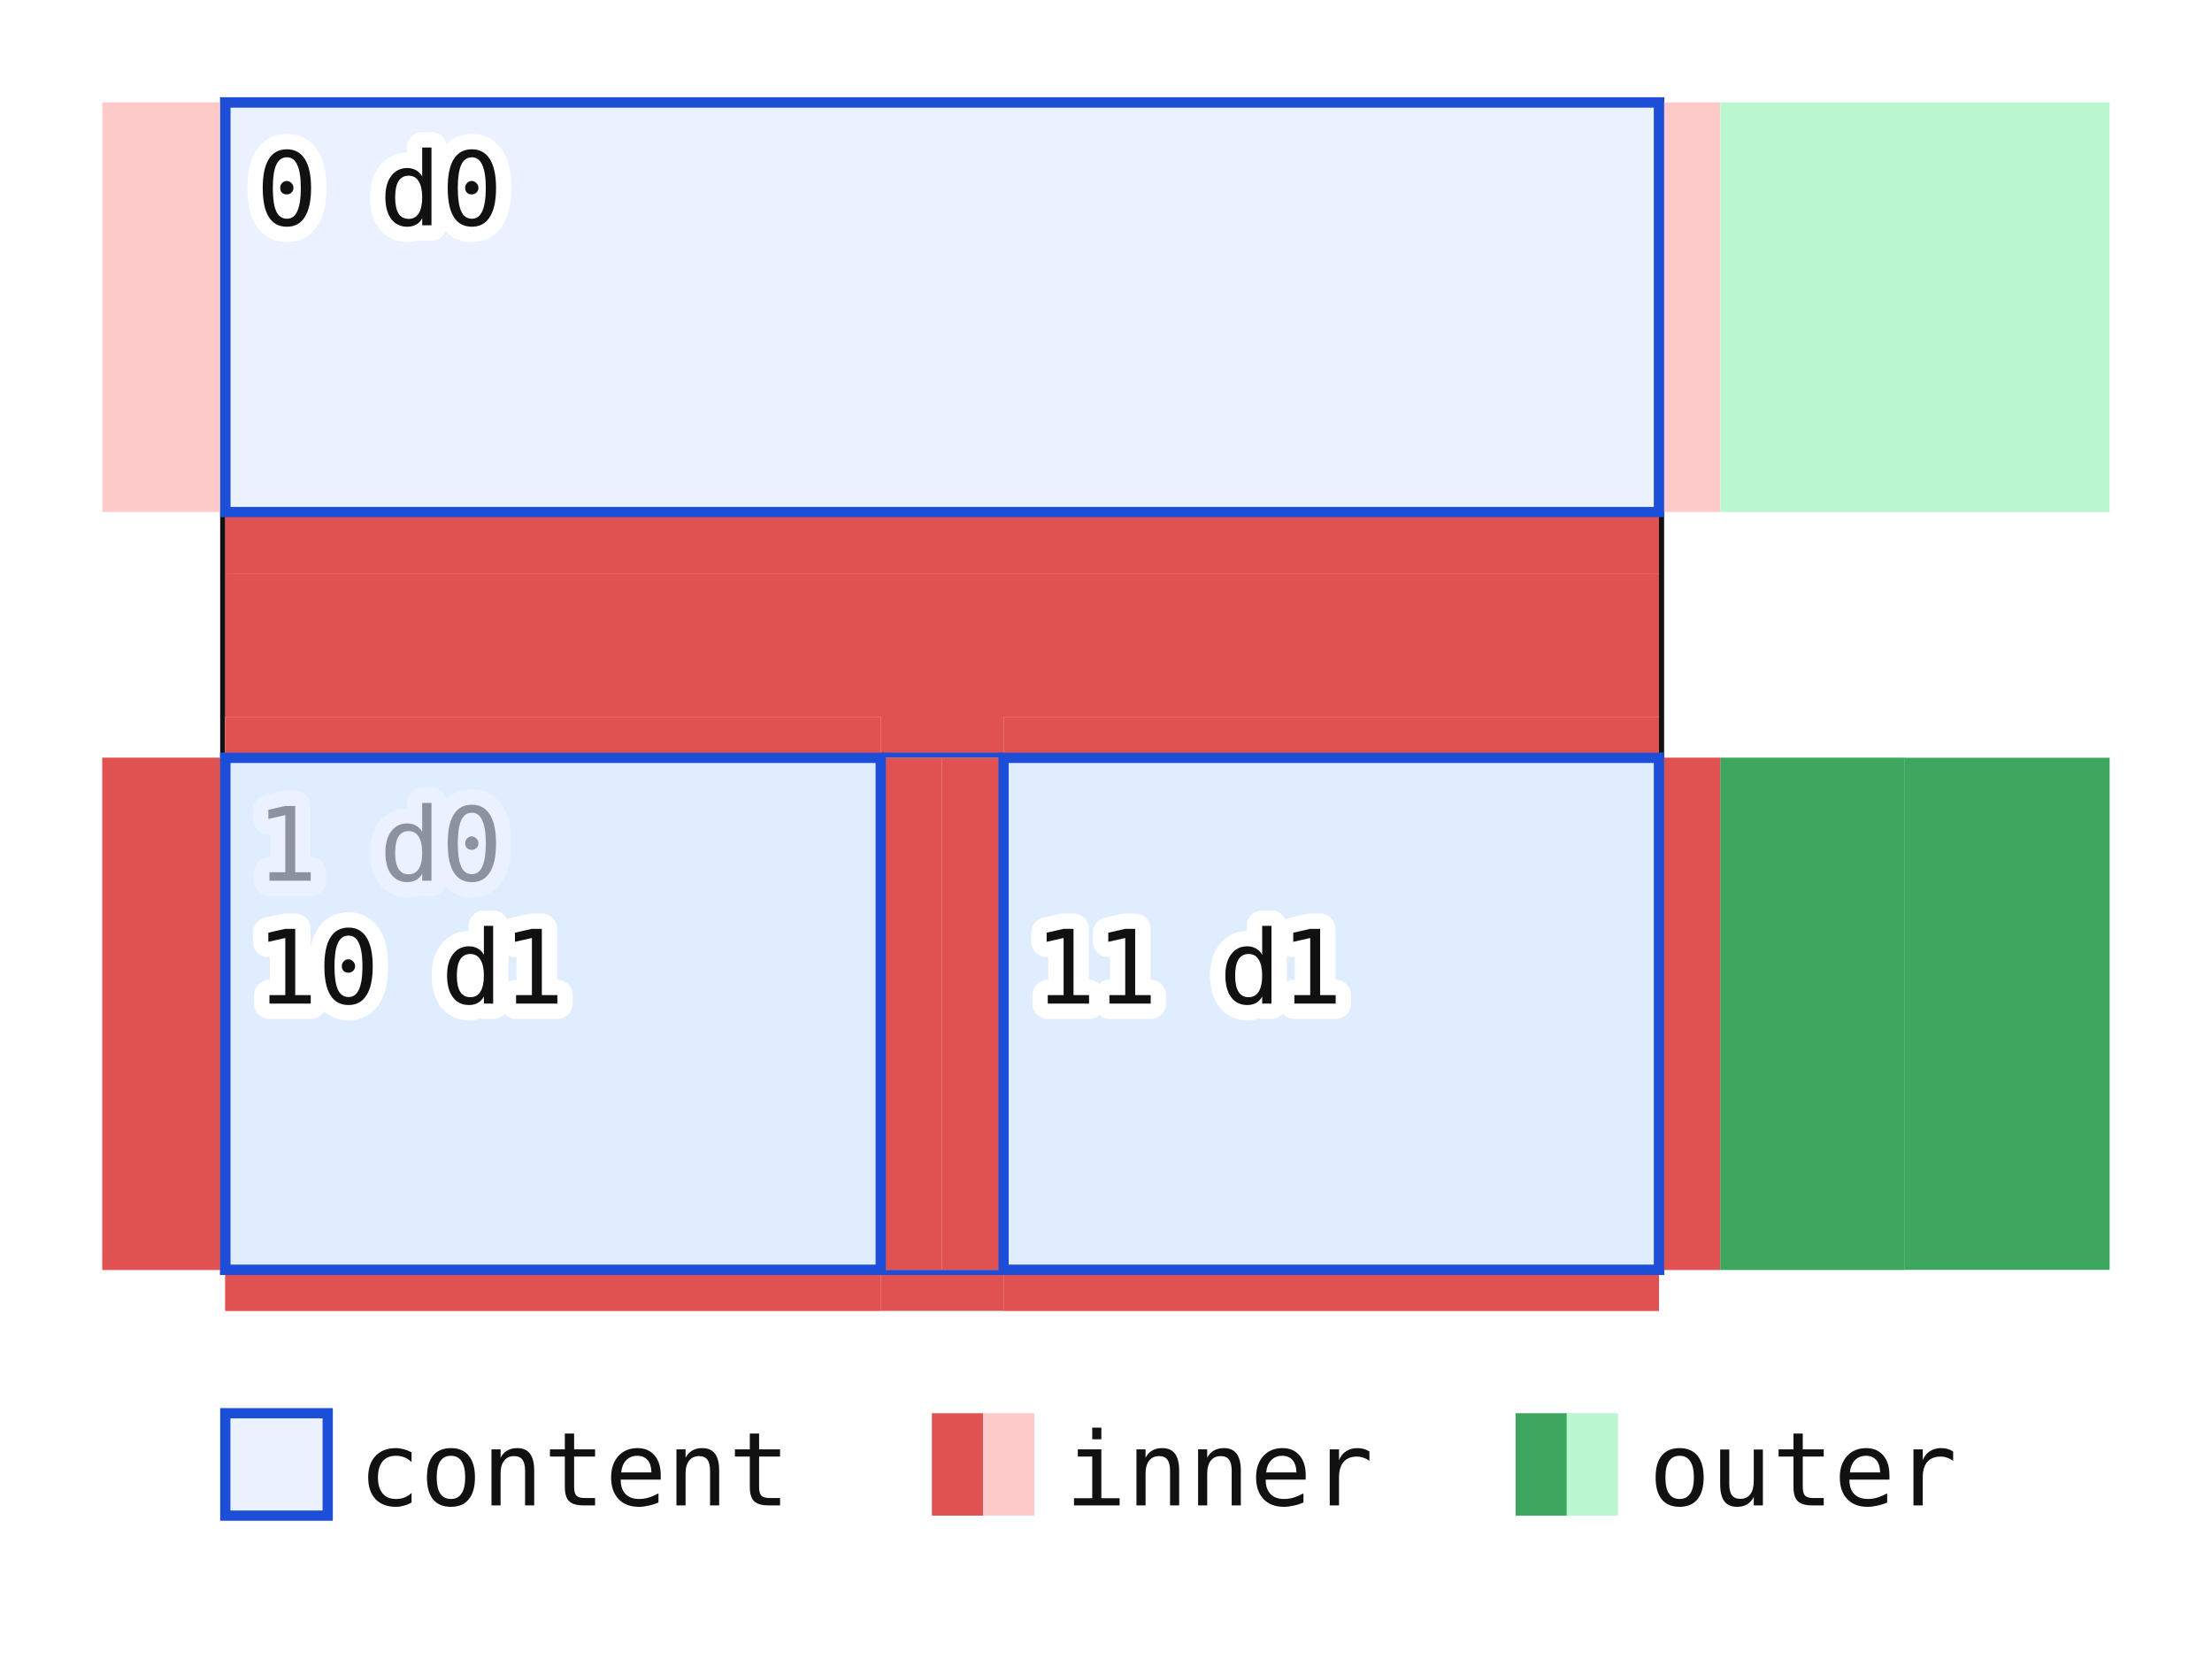
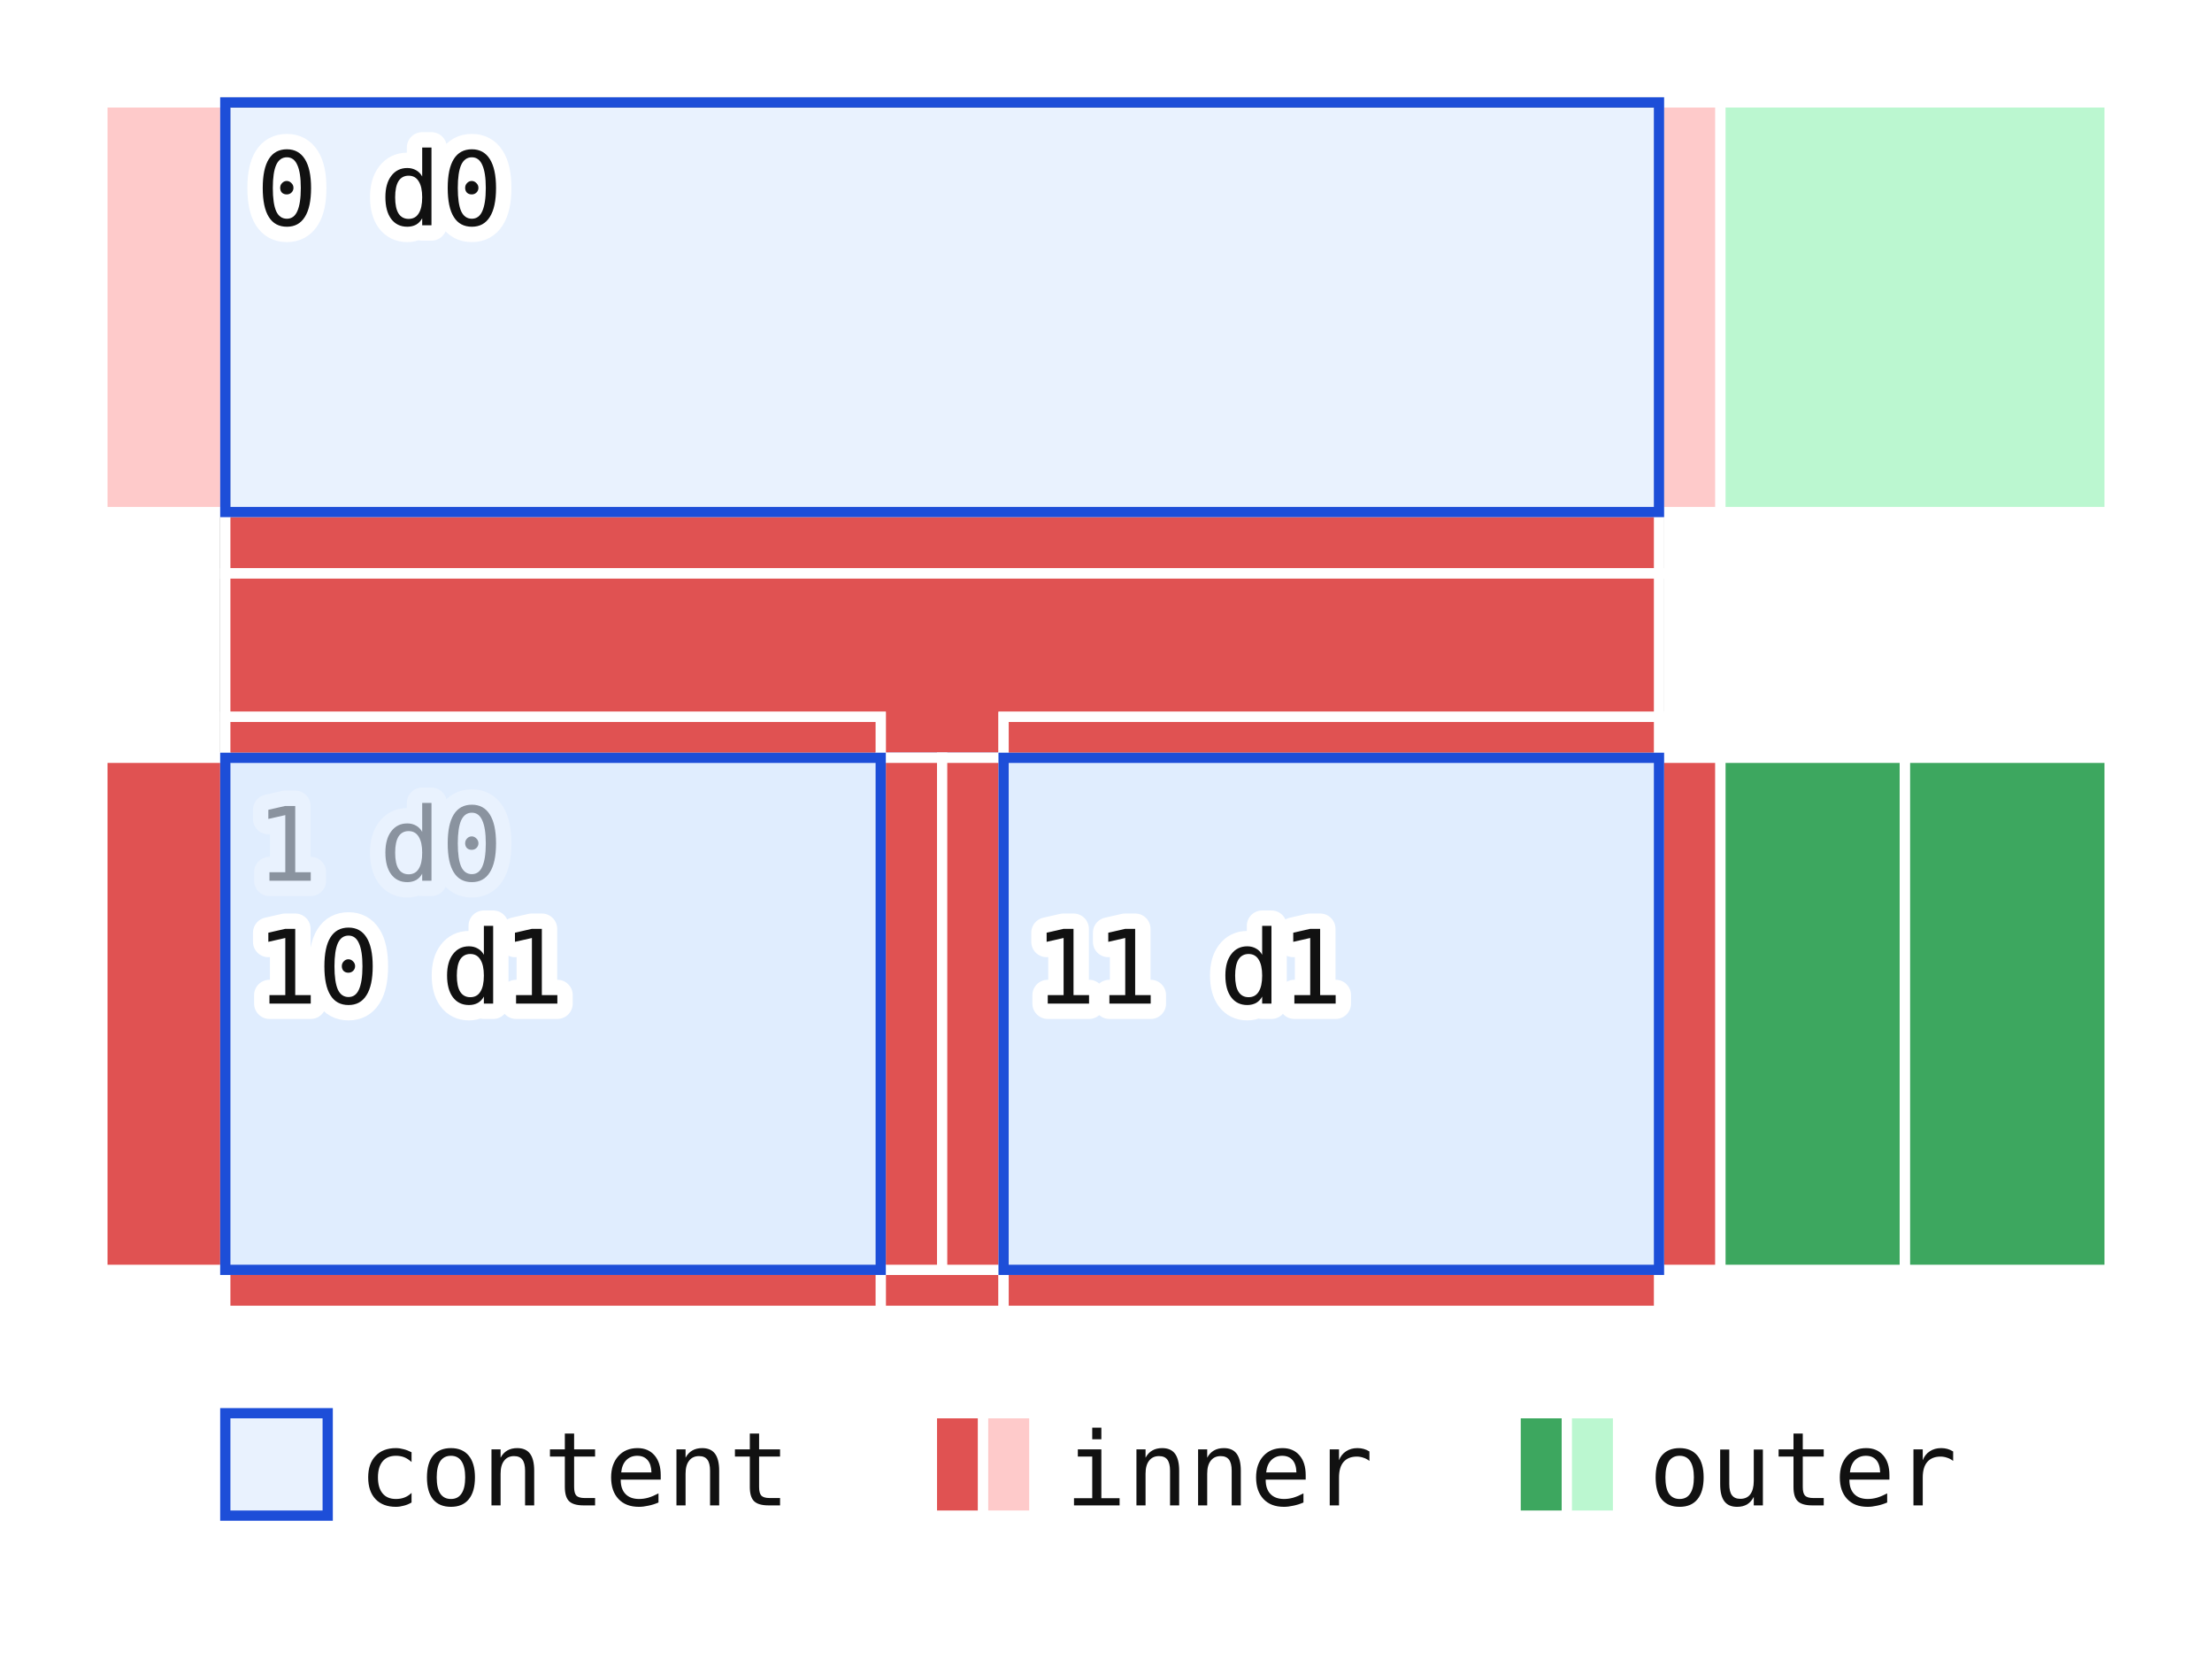
<svg xmlns="http://www.w3.org/2000/svg" viewBox="-22 -10 216 162" font-family="monospace" font-size="10">
  <rect x="-22" y="-10" width="216" height="162" fill="#ffffff" />
  <rect x="0" y="0" width="140" height="114" fill="none" stroke="#111111" stroke-width="1" />
-   <rect x="140" y="0" width="6" height="40" fill="#fecaca" />
-   <rect x="146" y="0" width="38" height="40" fill="#bbf7d0" />
-   <rect x="0" y="40" width="140" height="6" fill="#fecaca" />
-   <rect x="0" y="40" width="140" height="6" fill="#e05252" />
-   <rect x="-12" y="0" width="12" height="40" fill="#fecaca" />
+   <rect x="140" y="0" width="6" height="40" fill="#fecaca" stroke="#ffffff" stroke-width="1" />
+   <rect x="146" y="0" width="38" height="40" fill="#bbf7d0" stroke="#ffffff" stroke-width="1" />
+   <rect x="0" y="40" width="140" height="6" fill="#fecaca" stroke="#ffffff" stroke-width="1" />
+   <rect x="0" y="40" width="140" height="6" fill="#e05252" stroke="#ffffff" stroke-width="1" />
+   <rect x="-12" y="0" width="12" height="40" fill="#fecaca" stroke="#ffffff" stroke-width="1" />
  <rect x="0" y="0" width="140" height="40" fill="#dbeafe" fill-opacity="0.6" stroke="#1d4ed8" />
  <text x="3" y="12" fill="#111111" stroke="#ffffff" stroke-width="3" stroke-linejoin="round" paint-order="stroke">0 d0</text>
-   <rect x="0" y="46" width="140" height="18" fill="#fecaca" />
-   <rect x="0" y="46" width="140" height="18" fill="#e05252" />
-   <rect x="140" y="64" width="6" height="50" fill="#fecaca" />
-   <rect x="146" y="64" width="38" height="50" fill="#bbf7d0" />
-   <rect x="140" y="64" width="6" height="50" fill="#e05252" />
-   <rect x="146" y="64" width="38" height="50" fill="#3da75f" />
-   <rect x="0" y="114" width="140" height="4" fill="#fecaca" />
-   <rect x="0" y="114" width="140" height="4" fill="#e05252" />
-   <rect x="-12" y="64" width="12" height="50" fill="#fecaca" />
-   <rect x="-12" y="64" width="12" height="50" fill="#e05252" />
+   <rect x="0" y="46" width="140" height="18" fill="#fecaca" stroke="#ffffff" stroke-width="1" />
+   <rect x="0" y="46" width="140" height="18" fill="#e05252" stroke="#ffffff" stroke-width="1" />
+   <rect x="140" y="64" width="6" height="50" fill="#fecaca" stroke="#ffffff" stroke-width="1" />
+   <rect x="146" y="64" width="38" height="50" fill="#bbf7d0" stroke="#ffffff" stroke-width="1" />
+   <rect x="140" y="64" width="6" height="50" fill="#e05252" stroke="#ffffff" stroke-width="1" />
+   <rect x="146" y="64" width="38" height="50" fill="#3da75f" stroke="#ffffff" stroke-width="1" />
+   <rect x="0" y="114" width="140" height="4" fill="#fecaca" stroke="#ffffff" stroke-width="1" />
+   <rect x="0" y="114" width="140" height="4" fill="#e05252" stroke="#ffffff" stroke-width="1" />
+   <rect x="-12" y="64" width="12" height="50" fill="#fecaca" stroke="#ffffff" stroke-width="1" />
+   <rect x="-12" y="64" width="12" height="50" fill="#e05252" stroke="#ffffff" stroke-width="1" />
  <rect x="0" y="64" width="140" height="50" fill="#dbeafe" fill-opacity="0.6" stroke="#1d4ed8" />
  <text x="3" y="76" fill="#111111" stroke="#ffffff" stroke-width="3" stroke-linejoin="round" paint-order="stroke">1 d0</text>
-   <rect x="0" y="60" width="64" height="4" fill="#fecaca" />
-   <rect x="0" y="60" width="64" height="4" fill="#e05252" />
-   <rect x="64" y="64" width="6" height="50" fill="#fecaca" />
-   <rect x="64" y="64" width="6" height="50" fill="#e05252" />
-   <rect x="0" y="114" width="64" height="4" fill="#fecaca" />
-   <rect x="0" y="114" width="64" height="4" fill="#e05252" />
-   <rect x="-12" y="64" width="12" height="50" fill="#fecaca" />
-   <rect x="-12" y="64" width="12" height="50" fill="#e05252" />
+   <rect x="0" y="60" width="64" height="4" fill="#fecaca" stroke="#ffffff" stroke-width="1" />
+   <rect x="0" y="60" width="64" height="4" fill="#e05252" stroke="#ffffff" stroke-width="1" />
+   <rect x="64" y="64" width="6" height="50" fill="#fecaca" stroke="#ffffff" stroke-width="1" />
+   <rect x="64" y="64" width="6" height="50" fill="#e05252" stroke="#ffffff" stroke-width="1" />
+   <rect x="0" y="114" width="64" height="4" fill="#fecaca" stroke="#ffffff" stroke-width="1" />
+   <rect x="0" y="114" width="64" height="4" fill="#e05252" stroke="#ffffff" stroke-width="1" />
+   <rect x="-12" y="64" width="12" height="50" fill="#fecaca" stroke="#ffffff" stroke-width="1" />
+   <rect x="-12" y="64" width="12" height="50" fill="#e05252" stroke="#ffffff" stroke-width="1" />
  <rect x="0" y="64" width="64" height="50" fill="#dbeafe" fill-opacity="0.6" stroke="#1d4ed8" />
  <text x="3" y="88" fill="#111111" stroke="#ffffff" stroke-width="3" stroke-linejoin="round" paint-order="stroke">10 d1</text>
-   <rect x="76" y="60" width="64" height="4" fill="#fecaca" />
-   <rect x="76" y="60" width="64" height="4" fill="#e05252" />
-   <rect x="140" y="64" width="6" height="50" fill="#fecaca" />
-   <rect x="146" y="64" width="18" height="50" fill="#bbf7d0" />
-   <rect x="140" y="64" width="6" height="50" fill="#e05252" />
-   <rect x="146" y="64" width="18" height="50" fill="#3da75f" />
-   <rect x="76" y="114" width="64" height="4" fill="#fecaca" />
-   <rect x="76" y="114" width="64" height="4" fill="#e05252" />
-   <rect x="70" y="64" width="6" height="50" fill="#fecaca" />
-   <rect x="70" y="64" width="6" height="50" fill="#e05252" />
+   <rect x="76" y="60" width="64" height="4" fill="#fecaca" stroke="#ffffff" stroke-width="1" />
+   <rect x="76" y="60" width="64" height="4" fill="#e05252" stroke="#ffffff" stroke-width="1" />
+   <rect x="140" y="64" width="6" height="50" fill="#fecaca" stroke="#ffffff" stroke-width="1" />
+   <rect x="146" y="64" width="18" height="50" fill="#bbf7d0" stroke="#ffffff" stroke-width="1" />
+   <rect x="140" y="64" width="6" height="50" fill="#e05252" stroke="#ffffff" stroke-width="1" />
+   <rect x="146" y="64" width="18" height="50" fill="#3da75f" stroke="#ffffff" stroke-width="1" />
+   <rect x="76" y="114" width="64" height="4" fill="#fecaca" stroke="#ffffff" stroke-width="1" />
+   <rect x="76" y="114" width="64" height="4" fill="#e05252" stroke="#ffffff" stroke-width="1" />
+   <rect x="70" y="64" width="6" height="50" fill="#fecaca" stroke="#ffffff" stroke-width="1" />
+   <rect x="70" y="64" width="6" height="50" fill="#e05252" stroke="#ffffff" stroke-width="1" />
  <rect x="76" y="64" width="64" height="50" fill="#dbeafe" fill-opacity="0.6" stroke="#1d4ed8" />
  <text x="79" y="88" fill="#111111" stroke="#ffffff" stroke-width="3" stroke-linejoin="round" paint-order="stroke">11 d1</text>
  <rect x="0" y="128" width="10" height="10" fill="#dbeafe" fill-opacity="0.6" stroke="#1d4ed8" />
  <text x="13" y="137" fill="#111111" stroke="#ffffff" stroke-width="3" stroke-linejoin="round" paint-order="stroke">content</text>
-   <rect x="69" y="128" width="5" height="10" fill="#e05252" />
-   <rect x="74" y="128" width="5" height="10" fill="#fecaca" />
+   <rect x="69" y="128" width="5" height="10" fill="#e05252" stroke="#ffffff" stroke-width="1" />
+   <rect x="74" y="128" width="5" height="10" fill="#fecaca" stroke="#ffffff" stroke-width="1" />
  <text x="82" y="137" fill="#111111" stroke="#ffffff" stroke-width="3" stroke-linejoin="round" paint-order="stroke">inner</text>
-   <rect x="126" y="128" width="5" height="10" fill="#3da75f" />
-   <rect x="131" y="128" width="5" height="10" fill="#bbf7d0" />
+   <rect x="126" y="128" width="5" height="10" fill="#3da75f" stroke="#ffffff" stroke-width="1" />
+   <rect x="131" y="128" width="5" height="10" fill="#bbf7d0" stroke="#ffffff" stroke-width="1" />
  <text x="139" y="137" fill="#111111" stroke="#ffffff" stroke-width="3" stroke-linejoin="round" paint-order="stroke">outer</text>
</svg>
